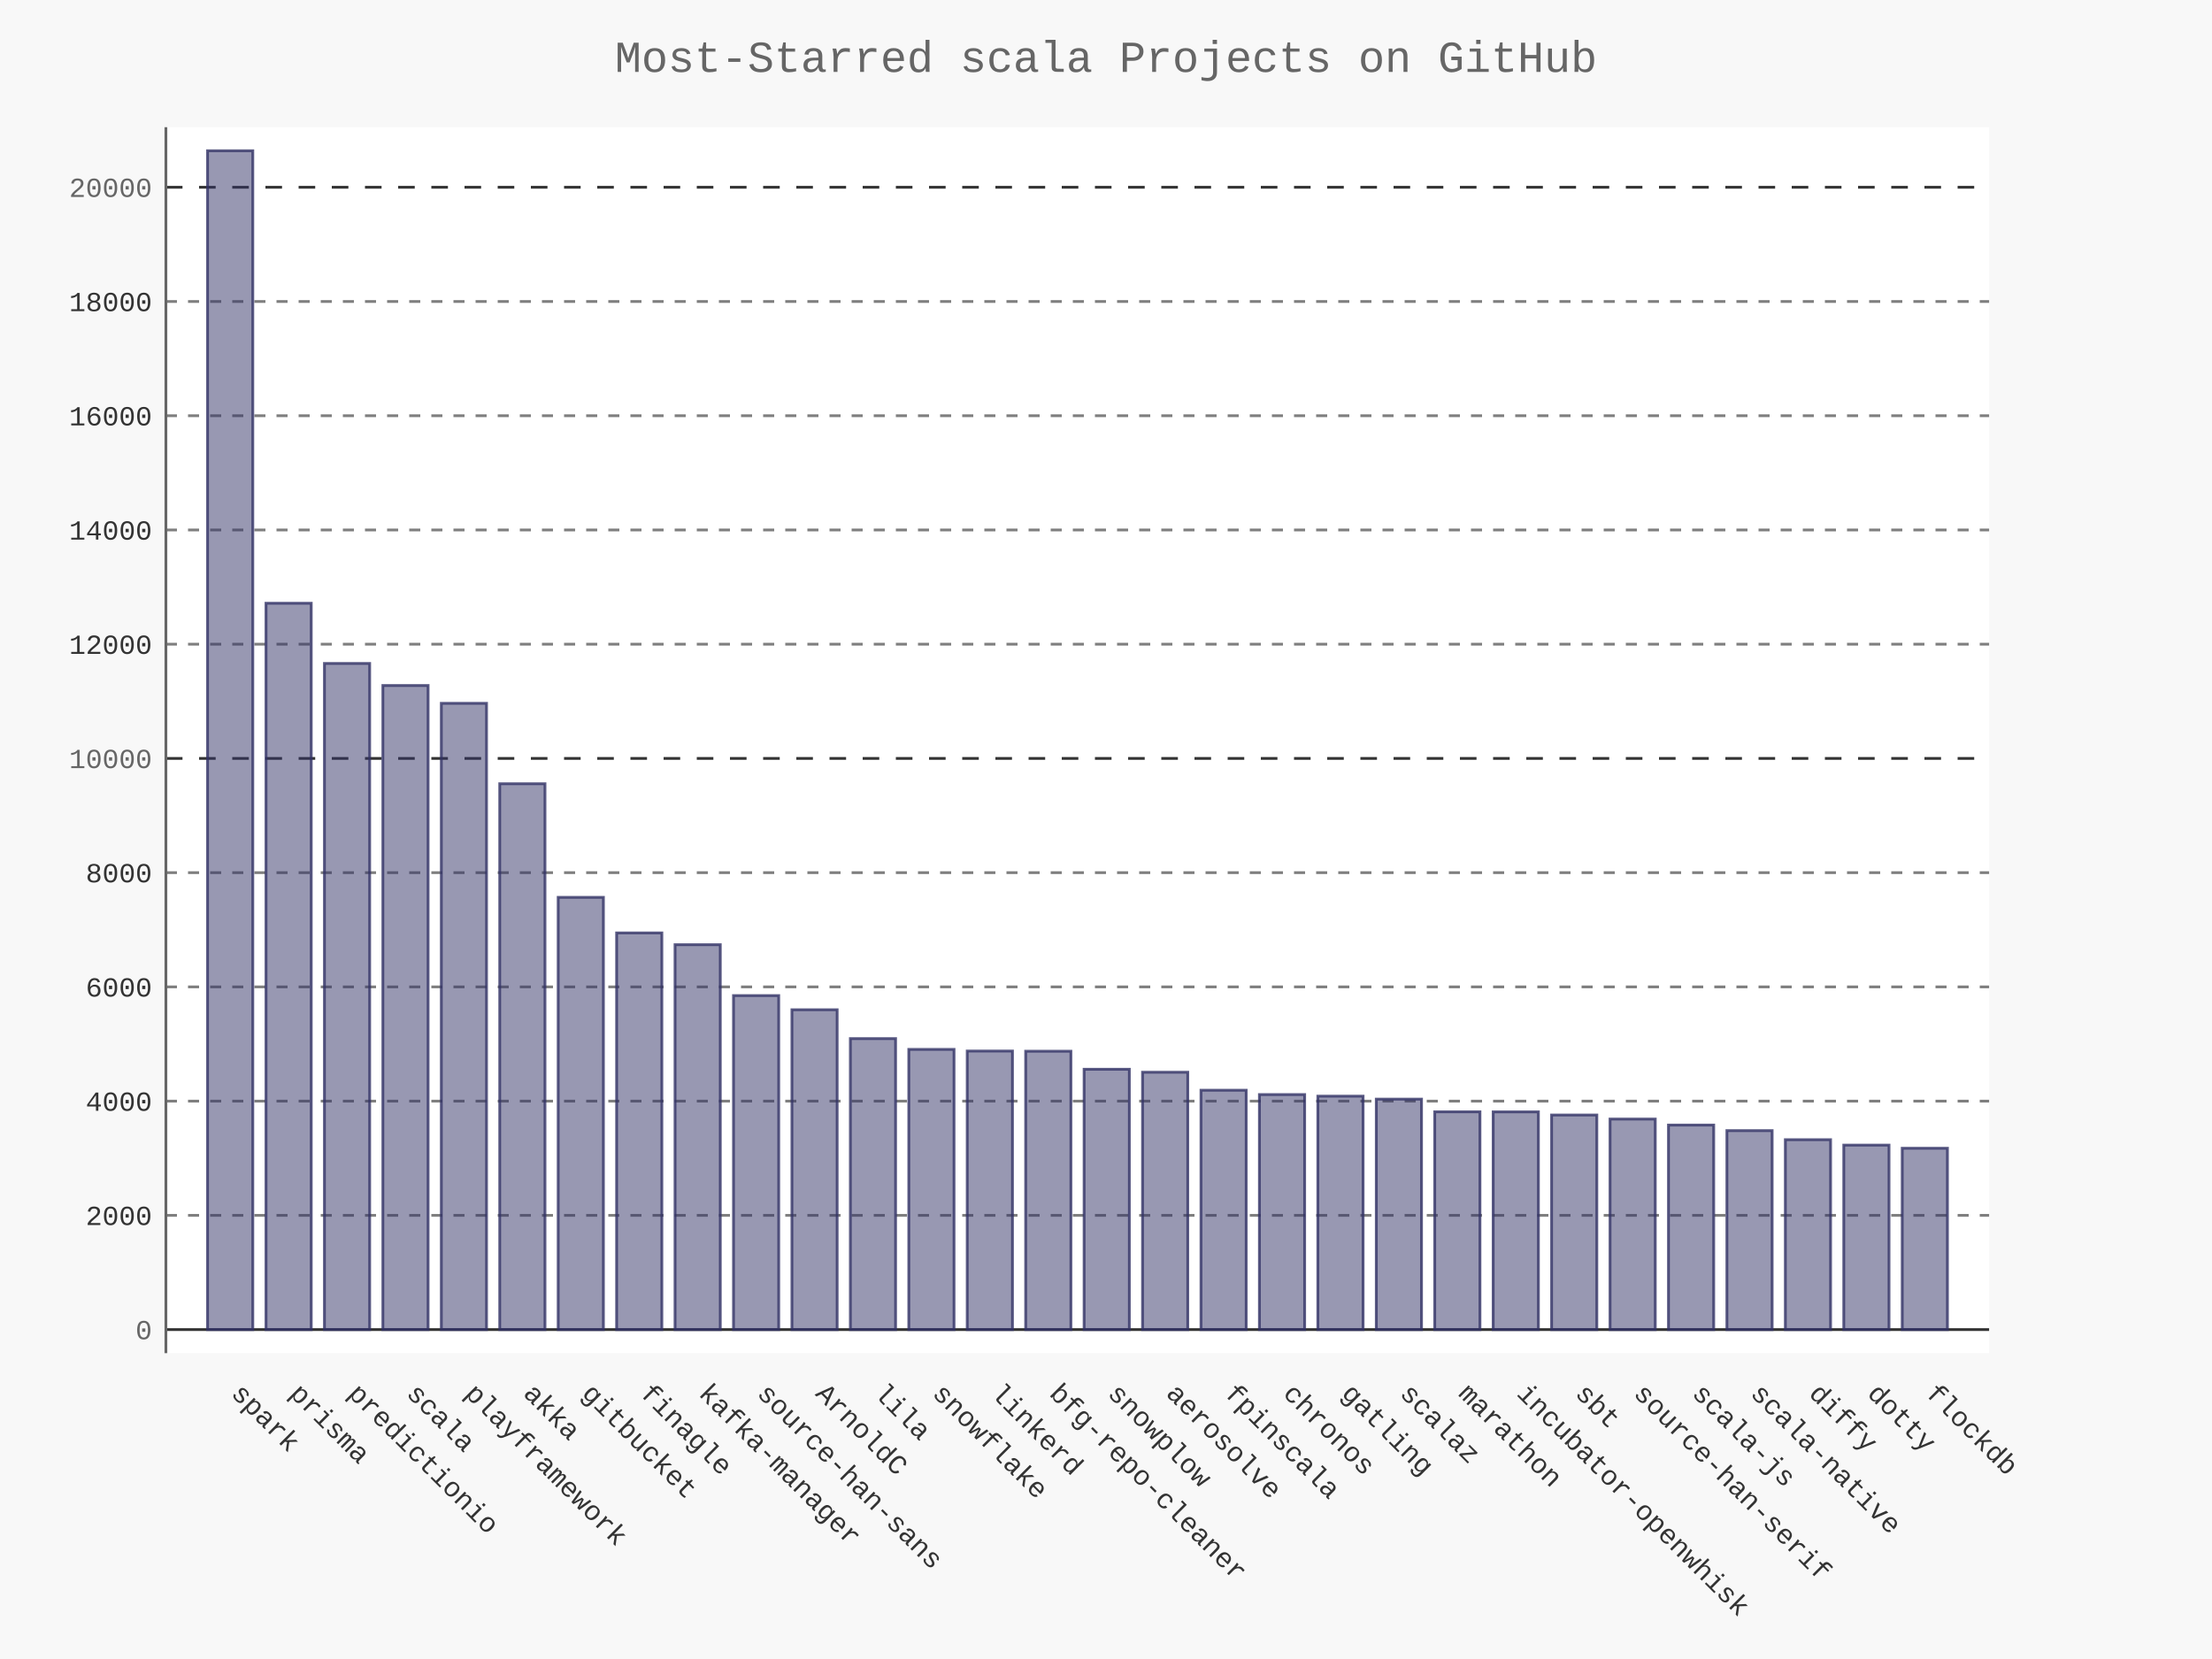
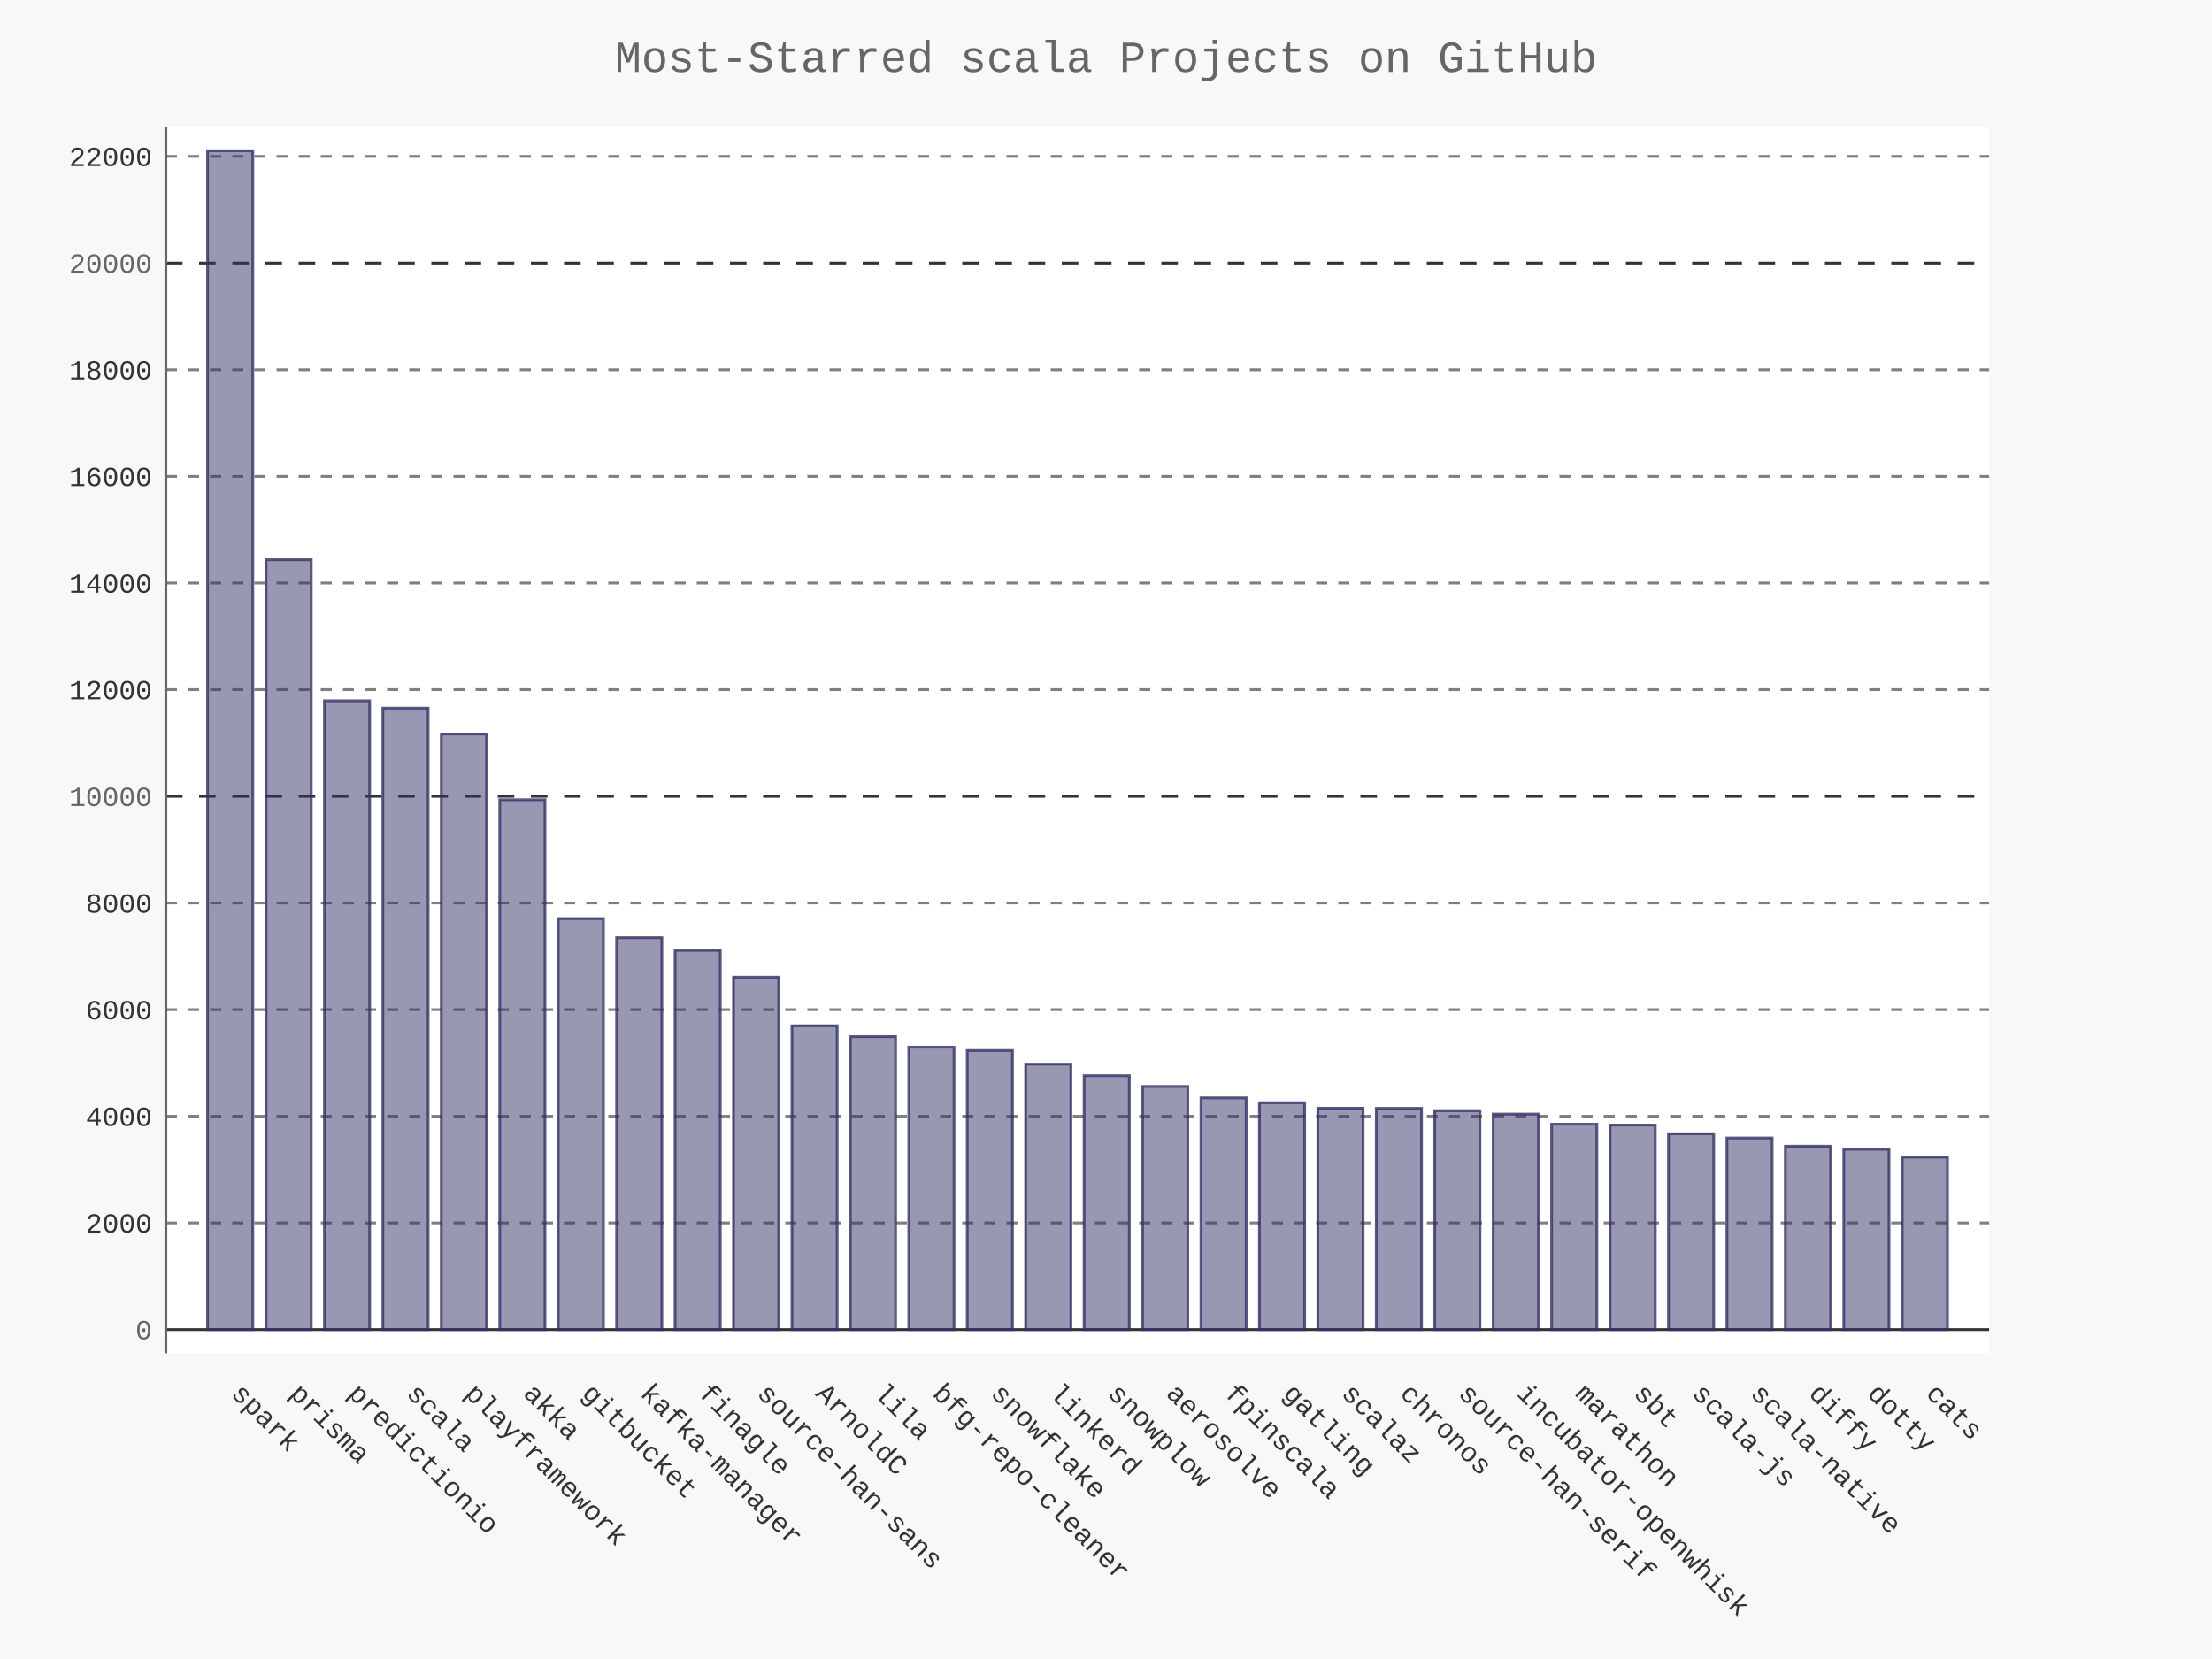
- <svg xmlns="http://www.w3.org/2000/svg" class="pygal-chart" id="chart-24783656-05a1-407a-98d2-ee0edc8a4615" viewBox="0 0 800 600">
+ <svg xmlns="http://www.w3.org/2000/svg" class="pygal-chart" id="chart-7006d0ca-9b9c-47de-adcd-f79106eb11d3" viewBox="0 0 800 600">
  <defs>
-     <style type="text/css">#chart-24783656-05a1-407a-98d2-ee0edc8a4615{-webkit-user-select:none;-webkit-font-smoothing:antialiased;font-family:Consolas,"Liberation Mono",Menlo,Courier,monospace}#chart-24783656-05a1-407a-98d2-ee0edc8a4615 .title{font-family:Consolas,"Liberation Mono",Menlo,Courier,monospace;font-size:16px}#chart-24783656-05a1-407a-98d2-ee0edc8a4615 .legends .legend text{font-family:Consolas,"Liberation Mono",Menlo,Courier,monospace;font-size:14px}#chart-24783656-05a1-407a-98d2-ee0edc8a4615 .axis text{font-family:Consolas,"Liberation Mono",Menlo,Courier,monospace;font-size:10px}#chart-24783656-05a1-407a-98d2-ee0edc8a4615 .axis text.major{font-family:Consolas,"Liberation Mono",Menlo,Courier,monospace;font-size:10px}#chart-24783656-05a1-407a-98d2-ee0edc8a4615 .text-overlay text.value{font-family:Consolas,"Liberation Mono",Menlo,Courier,monospace;font-size:16px}#chart-24783656-05a1-407a-98d2-ee0edc8a4615 .text-overlay text.label{font-family:Consolas,"Liberation Mono",Menlo,Courier,monospace;font-size:10px}#chart-24783656-05a1-407a-98d2-ee0edc8a4615 .tooltip{font-family:Consolas,"Liberation Mono",Menlo,Courier,monospace;font-size:14px}#chart-24783656-05a1-407a-98d2-ee0edc8a4615 text.no_data{font-family:Consolas,"Liberation Mono",Menlo,Courier,monospace;font-size:64px}
- #chart-24783656-05a1-407a-98d2-ee0edc8a4615{background-color:#f8f8f8}#chart-24783656-05a1-407a-98d2-ee0edc8a4615 path,#chart-24783656-05a1-407a-98d2-ee0edc8a4615 line,#chart-24783656-05a1-407a-98d2-ee0edc8a4615 rect,#chart-24783656-05a1-407a-98d2-ee0edc8a4615 circle{-webkit-transition:250ms ease-in;-moz-transition:250ms ease-in;transition:250ms ease-in}#chart-24783656-05a1-407a-98d2-ee0edc8a4615 .graph &gt; .background{fill:#f8f8f8}#chart-24783656-05a1-407a-98d2-ee0edc8a4615 .plot &gt; .background{fill:#ffffff}#chart-24783656-05a1-407a-98d2-ee0edc8a4615 .graph{fill:#333}#chart-24783656-05a1-407a-98d2-ee0edc8a4615 text.no_data{fill:#666}#chart-24783656-05a1-407a-98d2-ee0edc8a4615 .title{fill:#666}#chart-24783656-05a1-407a-98d2-ee0edc8a4615 .legends .legend text{fill:#333}#chart-24783656-05a1-407a-98d2-ee0edc8a4615 .legends .legend:hover text{fill:#666}#chart-24783656-05a1-407a-98d2-ee0edc8a4615 .axis .line{stroke:#666}#chart-24783656-05a1-407a-98d2-ee0edc8a4615 .axis .guide.line{stroke:rgba(0,0,0,0.5)}#chart-24783656-05a1-407a-98d2-ee0edc8a4615 .axis .major.line{stroke:#333}#chart-24783656-05a1-407a-98d2-ee0edc8a4615 .axis text.major{fill:#666}#chart-24783656-05a1-407a-98d2-ee0edc8a4615 .axis.y .guides:hover .guide.line,#chart-24783656-05a1-407a-98d2-ee0edc8a4615 .line-graph .axis.x .guides:hover .guide.line,#chart-24783656-05a1-407a-98d2-ee0edc8a4615 .stackedline-graph .axis.x .guides:hover .guide.line,#chart-24783656-05a1-407a-98d2-ee0edc8a4615 .xy-graph .axis.x .guides:hover .guide.line{stroke:#666}#chart-24783656-05a1-407a-98d2-ee0edc8a4615 .axis .guides:hover text{fill:#666}#chart-24783656-05a1-407a-98d2-ee0edc8a4615 .reactive{fill-opacity:.5;stroke-opacity:.8}#chart-24783656-05a1-407a-98d2-ee0edc8a4615 .ci{stroke:#333}#chart-24783656-05a1-407a-98d2-ee0edc8a4615 .reactive.active,#chart-24783656-05a1-407a-98d2-ee0edc8a4615 .active .reactive{fill-opacity:.9;stroke-opacity:.9;stroke-width:4}#chart-24783656-05a1-407a-98d2-ee0edc8a4615 .ci .reactive.active{stroke-width:1.5}#chart-24783656-05a1-407a-98d2-ee0edc8a4615 .series text{fill:#666}#chart-24783656-05a1-407a-98d2-ee0edc8a4615 .tooltip rect{fill:#ffffff;stroke:#666;-webkit-transition:opacity 250ms ease-in;-moz-transition:opacity 250ms ease-in;transition:opacity 250ms ease-in}#chart-24783656-05a1-407a-98d2-ee0edc8a4615 .tooltip .label{fill:#333}#chart-24783656-05a1-407a-98d2-ee0edc8a4615 .tooltip .label{fill:#333}#chart-24783656-05a1-407a-98d2-ee0edc8a4615 .tooltip .legend{font-size:.8em;fill:rgba(0,0,0,0.5)}#chart-24783656-05a1-407a-98d2-ee0edc8a4615 .tooltip .x_label{font-size:.6em;fill:#666}#chart-24783656-05a1-407a-98d2-ee0edc8a4615 .tooltip .xlink{font-size:.5em;text-decoration:underline}#chart-24783656-05a1-407a-98d2-ee0edc8a4615 .tooltip .value{font-size:1.5em}#chart-24783656-05a1-407a-98d2-ee0edc8a4615 .bound{font-size:.5em}#chart-24783656-05a1-407a-98d2-ee0edc8a4615 .max-value{font-size:.75em;fill:rgba(0,0,0,0.5)}#chart-24783656-05a1-407a-98d2-ee0edc8a4615 .map-element{fill:#ffffff;stroke:rgba(0,0,0,0.5) !important}#chart-24783656-05a1-407a-98d2-ee0edc8a4615 .map-element .reactive{fill-opacity:inherit;stroke-opacity:inherit}#chart-24783656-05a1-407a-98d2-ee0edc8a4615 .color-0,#chart-24783656-05a1-407a-98d2-ee0edc8a4615 .color-0 a:visited{stroke:#333366;fill:#333366}#chart-24783656-05a1-407a-98d2-ee0edc8a4615 .text-overlay .color-0 text{fill:black}
- #chart-24783656-05a1-407a-98d2-ee0edc8a4615 text.no_data{text-anchor:middle}#chart-24783656-05a1-407a-98d2-ee0edc8a4615 .guide.line{fill:none}#chart-24783656-05a1-407a-98d2-ee0edc8a4615 .centered{text-anchor:middle}#chart-24783656-05a1-407a-98d2-ee0edc8a4615 .title{text-anchor:middle}#chart-24783656-05a1-407a-98d2-ee0edc8a4615 .legends .legend text{fill-opacity:1}#chart-24783656-05a1-407a-98d2-ee0edc8a4615 .axis.x text{text-anchor:middle}#chart-24783656-05a1-407a-98d2-ee0edc8a4615 .axis.x:not(.web) text[transform]{text-anchor:start}#chart-24783656-05a1-407a-98d2-ee0edc8a4615 .axis.x:not(.web) text[transform].backwards{text-anchor:end}#chart-24783656-05a1-407a-98d2-ee0edc8a4615 .axis.y text{text-anchor:end}#chart-24783656-05a1-407a-98d2-ee0edc8a4615 .axis.y text[transform].backwards{text-anchor:start}#chart-24783656-05a1-407a-98d2-ee0edc8a4615 .axis.y2 text{text-anchor:start}#chart-24783656-05a1-407a-98d2-ee0edc8a4615 .axis.y2 text[transform].backwards{text-anchor:end}#chart-24783656-05a1-407a-98d2-ee0edc8a4615 .axis .guide.line{stroke-dasharray:4,4}#chart-24783656-05a1-407a-98d2-ee0edc8a4615 .axis .major.guide.line{stroke-dasharray:6,6}#chart-24783656-05a1-407a-98d2-ee0edc8a4615 .horizontal .axis.y .guide.line,#chart-24783656-05a1-407a-98d2-ee0edc8a4615 .horizontal .axis.y2 .guide.line,#chart-24783656-05a1-407a-98d2-ee0edc8a4615 .vertical .axis.x .guide.line{opacity:0}#chart-24783656-05a1-407a-98d2-ee0edc8a4615 .horizontal .axis.always_show .guide.line,#chart-24783656-05a1-407a-98d2-ee0edc8a4615 .vertical .axis.always_show .guide.line{opacity:1 !important}#chart-24783656-05a1-407a-98d2-ee0edc8a4615 .axis.y .guides:hover .guide.line,#chart-24783656-05a1-407a-98d2-ee0edc8a4615 .axis.y2 .guides:hover .guide.line,#chart-24783656-05a1-407a-98d2-ee0edc8a4615 .axis.x .guides:hover .guide.line{opacity:1}#chart-24783656-05a1-407a-98d2-ee0edc8a4615 .axis .guides:hover text{opacity:1}#chart-24783656-05a1-407a-98d2-ee0edc8a4615 .nofill{fill:none}#chart-24783656-05a1-407a-98d2-ee0edc8a4615 .subtle-fill{fill-opacity:.2}#chart-24783656-05a1-407a-98d2-ee0edc8a4615 .dot{stroke-width:1px;fill-opacity:1}#chart-24783656-05a1-407a-98d2-ee0edc8a4615 .dot.active{stroke-width:5px}#chart-24783656-05a1-407a-98d2-ee0edc8a4615 .dot.negative{fill:transparent}#chart-24783656-05a1-407a-98d2-ee0edc8a4615 text,#chart-24783656-05a1-407a-98d2-ee0edc8a4615 tspan{stroke:none !important}#chart-24783656-05a1-407a-98d2-ee0edc8a4615 .series text.active{opacity:1}#chart-24783656-05a1-407a-98d2-ee0edc8a4615 .tooltip rect{fill-opacity:.95;stroke-width:.5}#chart-24783656-05a1-407a-98d2-ee0edc8a4615 .tooltip text{fill-opacity:1}#chart-24783656-05a1-407a-98d2-ee0edc8a4615 .showable{visibility:hidden}#chart-24783656-05a1-407a-98d2-ee0edc8a4615 .showable.shown{visibility:visible}#chart-24783656-05a1-407a-98d2-ee0edc8a4615 .gauge-background{fill:rgba(229,229,229,1);stroke:none}#chart-24783656-05a1-407a-98d2-ee0edc8a4615 .bg-lines{stroke:#f8f8f8;stroke-width:2px}</style>
+     <style type="text/css">#chart-7006d0ca-9b9c-47de-adcd-f79106eb11d3{-webkit-user-select:none;-webkit-font-smoothing:antialiased;font-family:Consolas,"Liberation Mono",Menlo,Courier,monospace}#chart-7006d0ca-9b9c-47de-adcd-f79106eb11d3 .title{font-family:Consolas,"Liberation Mono",Menlo,Courier,monospace;font-size:16px}#chart-7006d0ca-9b9c-47de-adcd-f79106eb11d3 .legends .legend text{font-family:Consolas,"Liberation Mono",Menlo,Courier,monospace;font-size:14px}#chart-7006d0ca-9b9c-47de-adcd-f79106eb11d3 .axis text{font-family:Consolas,"Liberation Mono",Menlo,Courier,monospace;font-size:10px}#chart-7006d0ca-9b9c-47de-adcd-f79106eb11d3 .axis text.major{font-family:Consolas,"Liberation Mono",Menlo,Courier,monospace;font-size:10px}#chart-7006d0ca-9b9c-47de-adcd-f79106eb11d3 .text-overlay text.value{font-family:Consolas,"Liberation Mono",Menlo,Courier,monospace;font-size:16px}#chart-7006d0ca-9b9c-47de-adcd-f79106eb11d3 .text-overlay text.label{font-family:Consolas,"Liberation Mono",Menlo,Courier,monospace;font-size:10px}#chart-7006d0ca-9b9c-47de-adcd-f79106eb11d3 .tooltip{font-family:Consolas,"Liberation Mono",Menlo,Courier,monospace;font-size:14px}#chart-7006d0ca-9b9c-47de-adcd-f79106eb11d3 text.no_data{font-family:Consolas,"Liberation Mono",Menlo,Courier,monospace;font-size:64px}
+ #chart-7006d0ca-9b9c-47de-adcd-f79106eb11d3{background-color:#f8f8f8}#chart-7006d0ca-9b9c-47de-adcd-f79106eb11d3 path,#chart-7006d0ca-9b9c-47de-adcd-f79106eb11d3 line,#chart-7006d0ca-9b9c-47de-adcd-f79106eb11d3 rect,#chart-7006d0ca-9b9c-47de-adcd-f79106eb11d3 circle{-webkit-transition:250ms ease-in;-moz-transition:250ms ease-in;transition:250ms ease-in}#chart-7006d0ca-9b9c-47de-adcd-f79106eb11d3 .graph &gt; .background{fill:#f8f8f8}#chart-7006d0ca-9b9c-47de-adcd-f79106eb11d3 .plot &gt; .background{fill:#ffffff}#chart-7006d0ca-9b9c-47de-adcd-f79106eb11d3 .graph{fill:#333}#chart-7006d0ca-9b9c-47de-adcd-f79106eb11d3 text.no_data{fill:#666}#chart-7006d0ca-9b9c-47de-adcd-f79106eb11d3 .title{fill:#666}#chart-7006d0ca-9b9c-47de-adcd-f79106eb11d3 .legends .legend text{fill:#333}#chart-7006d0ca-9b9c-47de-adcd-f79106eb11d3 .legends .legend:hover text{fill:#666}#chart-7006d0ca-9b9c-47de-adcd-f79106eb11d3 .axis .line{stroke:#666}#chart-7006d0ca-9b9c-47de-adcd-f79106eb11d3 .axis .guide.line{stroke:rgba(0,0,0,0.5)}#chart-7006d0ca-9b9c-47de-adcd-f79106eb11d3 .axis .major.line{stroke:#333}#chart-7006d0ca-9b9c-47de-adcd-f79106eb11d3 .axis text.major{fill:#666}#chart-7006d0ca-9b9c-47de-adcd-f79106eb11d3 .axis.y .guides:hover .guide.line,#chart-7006d0ca-9b9c-47de-adcd-f79106eb11d3 .line-graph .axis.x .guides:hover .guide.line,#chart-7006d0ca-9b9c-47de-adcd-f79106eb11d3 .stackedline-graph .axis.x .guides:hover .guide.line,#chart-7006d0ca-9b9c-47de-adcd-f79106eb11d3 .xy-graph .axis.x .guides:hover .guide.line{stroke:#666}#chart-7006d0ca-9b9c-47de-adcd-f79106eb11d3 .axis .guides:hover text{fill:#666}#chart-7006d0ca-9b9c-47de-adcd-f79106eb11d3 .reactive{fill-opacity:.5;stroke-opacity:.8}#chart-7006d0ca-9b9c-47de-adcd-f79106eb11d3 .ci{stroke:#333}#chart-7006d0ca-9b9c-47de-adcd-f79106eb11d3 .reactive.active,#chart-7006d0ca-9b9c-47de-adcd-f79106eb11d3 .active .reactive{fill-opacity:.9;stroke-opacity:.9;stroke-width:4}#chart-7006d0ca-9b9c-47de-adcd-f79106eb11d3 .ci .reactive.active{stroke-width:1.5}#chart-7006d0ca-9b9c-47de-adcd-f79106eb11d3 .series text{fill:#666}#chart-7006d0ca-9b9c-47de-adcd-f79106eb11d3 .tooltip rect{fill:#ffffff;stroke:#666;-webkit-transition:opacity 250ms ease-in;-moz-transition:opacity 250ms ease-in;transition:opacity 250ms ease-in}#chart-7006d0ca-9b9c-47de-adcd-f79106eb11d3 .tooltip .label{fill:#333}#chart-7006d0ca-9b9c-47de-adcd-f79106eb11d3 .tooltip .label{fill:#333}#chart-7006d0ca-9b9c-47de-adcd-f79106eb11d3 .tooltip .legend{font-size:.8em;fill:rgba(0,0,0,0.5)}#chart-7006d0ca-9b9c-47de-adcd-f79106eb11d3 .tooltip .x_label{font-size:.6em;fill:#666}#chart-7006d0ca-9b9c-47de-adcd-f79106eb11d3 .tooltip .xlink{font-size:.5em;text-decoration:underline}#chart-7006d0ca-9b9c-47de-adcd-f79106eb11d3 .tooltip .value{font-size:1.5em}#chart-7006d0ca-9b9c-47de-adcd-f79106eb11d3 .bound{font-size:.5em}#chart-7006d0ca-9b9c-47de-adcd-f79106eb11d3 .max-value{font-size:.75em;fill:rgba(0,0,0,0.5)}#chart-7006d0ca-9b9c-47de-adcd-f79106eb11d3 .map-element{fill:#ffffff;stroke:rgba(0,0,0,0.5) !important}#chart-7006d0ca-9b9c-47de-adcd-f79106eb11d3 .map-element .reactive{fill-opacity:inherit;stroke-opacity:inherit}#chart-7006d0ca-9b9c-47de-adcd-f79106eb11d3 .color-0,#chart-7006d0ca-9b9c-47de-adcd-f79106eb11d3 .color-0 a:visited{stroke:#333366;fill:#333366}#chart-7006d0ca-9b9c-47de-adcd-f79106eb11d3 .text-overlay .color-0 text{fill:black}
+ #chart-7006d0ca-9b9c-47de-adcd-f79106eb11d3 text.no_data{text-anchor:middle}#chart-7006d0ca-9b9c-47de-adcd-f79106eb11d3 .guide.line{fill:none}#chart-7006d0ca-9b9c-47de-adcd-f79106eb11d3 .centered{text-anchor:middle}#chart-7006d0ca-9b9c-47de-adcd-f79106eb11d3 .title{text-anchor:middle}#chart-7006d0ca-9b9c-47de-adcd-f79106eb11d3 .legends .legend text{fill-opacity:1}#chart-7006d0ca-9b9c-47de-adcd-f79106eb11d3 .axis.x text{text-anchor:middle}#chart-7006d0ca-9b9c-47de-adcd-f79106eb11d3 .axis.x:not(.web) text[transform]{text-anchor:start}#chart-7006d0ca-9b9c-47de-adcd-f79106eb11d3 .axis.x:not(.web) text[transform].backwards{text-anchor:end}#chart-7006d0ca-9b9c-47de-adcd-f79106eb11d3 .axis.y text{text-anchor:end}#chart-7006d0ca-9b9c-47de-adcd-f79106eb11d3 .axis.y text[transform].backwards{text-anchor:start}#chart-7006d0ca-9b9c-47de-adcd-f79106eb11d3 .axis.y2 text{text-anchor:start}#chart-7006d0ca-9b9c-47de-adcd-f79106eb11d3 .axis.y2 text[transform].backwards{text-anchor:end}#chart-7006d0ca-9b9c-47de-adcd-f79106eb11d3 .axis .guide.line{stroke-dasharray:4,4}#chart-7006d0ca-9b9c-47de-adcd-f79106eb11d3 .axis .major.guide.line{stroke-dasharray:6,6}#chart-7006d0ca-9b9c-47de-adcd-f79106eb11d3 .horizontal .axis.y .guide.line,#chart-7006d0ca-9b9c-47de-adcd-f79106eb11d3 .horizontal .axis.y2 .guide.line,#chart-7006d0ca-9b9c-47de-adcd-f79106eb11d3 .vertical .axis.x .guide.line{opacity:0}#chart-7006d0ca-9b9c-47de-adcd-f79106eb11d3 .horizontal .axis.always_show .guide.line,#chart-7006d0ca-9b9c-47de-adcd-f79106eb11d3 .vertical .axis.always_show .guide.line{opacity:1 !important}#chart-7006d0ca-9b9c-47de-adcd-f79106eb11d3 .axis.y .guides:hover .guide.line,#chart-7006d0ca-9b9c-47de-adcd-f79106eb11d3 .axis.y2 .guides:hover .guide.line,#chart-7006d0ca-9b9c-47de-adcd-f79106eb11d3 .axis.x .guides:hover .guide.line{opacity:1}#chart-7006d0ca-9b9c-47de-adcd-f79106eb11d3 .axis .guides:hover text{opacity:1}#chart-7006d0ca-9b9c-47de-adcd-f79106eb11d3 .nofill{fill:none}#chart-7006d0ca-9b9c-47de-adcd-f79106eb11d3 .subtle-fill{fill-opacity:.2}#chart-7006d0ca-9b9c-47de-adcd-f79106eb11d3 .dot{stroke-width:1px;fill-opacity:1}#chart-7006d0ca-9b9c-47de-adcd-f79106eb11d3 .dot.active{stroke-width:5px}#chart-7006d0ca-9b9c-47de-adcd-f79106eb11d3 .dot.negative{fill:transparent}#chart-7006d0ca-9b9c-47de-adcd-f79106eb11d3 text,#chart-7006d0ca-9b9c-47de-adcd-f79106eb11d3 tspan{stroke:none !important}#chart-7006d0ca-9b9c-47de-adcd-f79106eb11d3 .series text.active{opacity:1}#chart-7006d0ca-9b9c-47de-adcd-f79106eb11d3 .tooltip rect{fill-opacity:.95;stroke-width:.5}#chart-7006d0ca-9b9c-47de-adcd-f79106eb11d3 .tooltip text{fill-opacity:1}#chart-7006d0ca-9b9c-47de-adcd-f79106eb11d3 .showable{visibility:hidden}#chart-7006d0ca-9b9c-47de-adcd-f79106eb11d3 .showable.shown{visibility:visible}#chart-7006d0ca-9b9c-47de-adcd-f79106eb11d3 .gauge-background{fill:rgba(229,229,229,1);stroke:none}#chart-7006d0ca-9b9c-47de-adcd-f79106eb11d3 .bg-lines{stroke:#f8f8f8;stroke-width:2px}</style>
  </defs>
  <g class="graph bar-graph vertical">
    <rect class="background" height="600" width="800" x="0" y="0" />
    <g class="plot" transform="translate(60, 46)">
      <rect class="background" height="443.39" width="659.39" x="0" y="0" />
      <g class="axis y always_show">
        <g class="guides">
          <path class="axis major line" d="M0 434.863 h659.39" />
          <text class="major" x="-5" y="438.363">0</text>
        </g>
        <g class="guides">
-           <path class="guide line" d="M0 393.549 h659.39" />
-           <text class="" x="-5" y="397.049">2000</text>
-         </g>
-         <g class="guides">
-           <path class="guide line" d="M0 352.236 h659.39" />
-           <text class="" x="-5" y="355.736">4000</text>
-         </g>
-         <g class="guides">
-           <path class="guide line" d="M0 310.922 h659.39" />
-           <text class="" x="-5" y="314.422">6000</text>
-         </g>
-         <g class="guides">
-           <path class="guide line" d="M0 269.608 h659.39" />
-           <text class="" x="-5" y="273.108">8000</text>
-         </g>
-         <g class="guides">
-           <path class="major guide line" d="M0 228.295 h659.39" />
-           <text class="major" x="-5" y="231.795">10000</text>
-         </g>
-         <g class="guides">
-           <path class="guide line" d="M0 186.981 h659.39" />
-           <text class="" x="-5" y="190.481">12000</text>
-         </g>
-         <g class="guides">
-           <path class="guide line" d="M0 145.667 h659.39" />
-           <text class="" x="-5" y="149.167">14000</text>
-         </g>
-         <g class="guides">
-           <path class="guide line" d="M0 104.354 h659.39" />
-           <text class="" x="-5" y="107.854">16000</text>
-         </g>
-         <g class="guides">
-           <path class="guide line" d="M0 63.04 h659.39" />
-           <text class="" x="-5" y="66.54">18000</text>
-         </g>
-         <g class="guides">
-           <path class="major guide line" d="M0 21.726 h659.39" />
-           <text class="major" x="-5" y="25.226">20000</text>
+           <path class="guide line" d="M0 396.291 h659.39" />
+           <text class="" x="-5" y="399.791">2000</text>
+         </g>
+         <g class="guides">
+           <path class="guide line" d="M0 357.719 h659.39" />
+           <text class="" x="-5" y="361.219">4000</text>
+         </g>
+         <g class="guides">
+           <path class="guide line" d="M0 319.147 h659.39" />
+           <text class="" x="-5" y="322.647">6000</text>
+         </g>
+         <g class="guides">
+           <path class="guide line" d="M0 280.575 h659.39" />
+           <text class="" x="-5" y="284.075">8000</text>
+         </g>
+         <g class="guides">
+           <path class="major guide line" d="M0 242.003 h659.39" />
+           <text class="major" x="-5" y="245.503">10000</text>
+         </g>
+         <g class="guides">
+           <path class="guide line" d="M0 203.431 h659.39" />
+           <text class="" x="-5" y="206.931">12000</text>
+         </g>
+         <g class="guides">
+           <path class="guide line" d="M0 164.859 h659.39" />
+           <text class="" x="-5" y="168.359">14000</text>
+         </g>
+         <g class="guides">
+           <path class="guide line" d="M0 126.287 h659.39" />
+           <text class="" x="-5" y="129.787">16000</text>
+         </g>
+         <g class="guides">
+           <path class="guide line" d="M0 87.715 h659.39" />
+           <text class="" x="-5" y="91.215">18000</text>
+         </g>
+         <g class="guides">
+           <path class="major guide line" d="M0 49.143 h659.39" />
+           <text class="major" x="-5" y="52.643">20000</text>
+         </g>
+         <g class="guides">
+           <path class="guide line" d="M0 10.571 h659.39" />
+           <text class="" x="-5" y="14.071">22000</text>
        </g>
      </g>
      <g class="axis x">
        <path class="line" d="M0 0 v443.39" />
        <g class="guides">
          <path class="guide line" d="M23.248 0 v443.39" />
          <text class="" transform="rotate(45 23.24772 458.3898)" x="23.248" y="458.39">spark</text>
        </g>
        <g class="guides">
          <path class="guide line" d="M44.382 0 v443.39" />
          <text class="" transform="rotate(45 44.38201 458.3898)" x="44.382" y="458.39">prisma</text>
        </g>
        <g class="guides">
          <path class="guide line" d="M65.516 0 v443.39" />
          <text class="" transform="rotate(45 65.5163 458.3898)" x="65.516" y="458.39">predictionio</text>
        </g>
        <g class="guides">
          <path class="guide line" d="M86.651 0 v443.39" />
          <text class="" transform="rotate(45 86.65059 458.3898)" x="86.651" y="458.39">scala</text>
        </g>
        <g class="guides">
          <path class="guide line" d="M107.785 0 v443.39" />
          <text class="" transform="rotate(45 107.7849 458.3898)" x="107.785" y="458.39">playframework</text>
        </g>
        <g class="guides">
          <path class="guide line" d="M128.919 0 v443.39" />
          <text class="" transform="rotate(45 128.9192 458.3898)" x="128.919" y="458.39">akka</text>
        </g>
        <g class="guides">
          <path class="guide line" d="M150.053 0 v443.39" />
          <text class="" transform="rotate(45 150.0535 458.3898)" x="150.053" y="458.39">gitbucket</text>
        </g>
        <g class="guides">
          <path class="guide line" d="M171.188 0 v443.39" />
-           <text class="" transform="rotate(45 171.1877 458.3898)" x="171.188" y="458.39">finagle</text>
+           <text class="" transform="rotate(45 171.1877 458.3898)" x="171.188" y="458.39">kafka-manager</text>
        </g>
        <g class="guides">
          <path class="guide line" d="M192.322 0 v443.39" />
-           <text class="" transform="rotate(45 192.322 458.3898)" x="192.322" y="458.39">kafka-manager</text>
+           <text class="" transform="rotate(45 192.322 458.3898)" x="192.322" y="458.39">finagle</text>
        </g>
        <g class="guides">
          <path class="guide line" d="M213.456 0 v443.39" />
          <text class="" transform="rotate(45 213.4563 458.3898)" x="213.456" y="458.39">source-han-sans</text>
        </g>
        <g class="guides">
          <path class="guide line" d="M234.591 0 v443.39" />
          <text class="" transform="rotate(45 234.5906 458.3898)" x="234.591" y="458.39">ArnoldC</text>
        </g>
        <g class="guides">
          <path class="guide line" d="M255.725 0 v443.39" />
          <text class="" transform="rotate(45 255.7249 458.3898)" x="255.725" y="458.39">lila</text>
        </g>
        <g class="guides">
          <path class="guide line" d="M276.859 0 v443.39" />
-           <text class="" transform="rotate(45 276.8592 458.3898)" x="276.859" y="458.39">snowflake</text>
+           <text class="" transform="rotate(45 276.8592 458.3898)" x="276.859" y="458.39">bfg-repo-cleaner</text>
        </g>
        <g class="guides">
          <path class="guide line" d="M297.993 0 v443.39" />
-           <text class="" transform="rotate(45 297.9935 458.3898)" x="297.993" y="458.39">linkerd</text>
+           <text class="" transform="rotate(45 297.9935 458.3898)" x="297.993" y="458.39">snowflake</text>
        </g>
        <g class="guides">
          <path class="guide line" d="M319.128 0 v443.39" />
-           <text class="" transform="rotate(45 319.1278 458.3898)" x="319.128" y="458.39">bfg-repo-cleaner</text>
+           <text class="" transform="rotate(45 319.1278 458.3898)" x="319.128" y="458.39">linkerd</text>
        </g>
        <g class="guides">
          <path class="guide line" d="M340.262 0 v443.39" />
          <text class="" transform="rotate(45 340.2621 458.3898)" x="340.262" y="458.39">snowplow</text>
        </g>
        <g class="guides">
          <path class="guide line" d="M361.396 0 v443.39" />
          <text class="" transform="rotate(45 361.3963 458.3898)" x="361.396" y="458.39">aerosolve</text>
        </g>
        <g class="guides">
          <path class="guide line" d="M382.531 0 v443.39" />
          <text class="" transform="rotate(45 382.5306 458.3898)" x="382.531" y="458.39">fpinscala</text>
        </g>
        <g class="guides">
          <path class="guide line" d="M403.665 0 v443.39" />
-           <text class="" transform="rotate(45 403.6649 458.3898)" x="403.665" y="458.39">chronos</text>
+           <text class="" transform="rotate(45 403.6649 458.3898)" x="403.665" y="458.39">gatling</text>
        </g>
        <g class="guides">
          <path class="guide line" d="M424.799 0 v443.39" />
-           <text class="" transform="rotate(45 424.7992 458.3898)" x="424.799" y="458.39">gatling</text>
+           <text class="" transform="rotate(45 424.7992 458.3898)" x="424.799" y="458.39">scalaz</text>
        </g>
        <g class="guides">
          <path class="guide line" d="M445.934 0 v443.39" />
-           <text class="" transform="rotate(45 445.9335 458.3898)" x="445.934" y="458.39">scalaz</text>
+           <text class="" transform="rotate(45 445.9335 458.3898)" x="445.934" y="458.39">chronos</text>
        </g>
        <g class="guides">
          <path class="guide line" d="M467.068 0 v443.39" />
-           <text class="" transform="rotate(45 467.0678 458.3898)" x="467.068" y="458.39">marathon</text>
+           <text class="" transform="rotate(45 467.0678 458.3898)" x="467.068" y="458.39">source-han-serif</text>
        </g>
        <g class="guides">
          <path class="guide line" d="M488.202 0 v443.39" />
          <text class="" transform="rotate(45 488.2021 458.3898)" x="488.202" y="458.39">incubator-openwhisk</text>
        </g>
        <g class="guides">
          <path class="guide line" d="M509.336 0 v443.39" />
-           <text class="" transform="rotate(45 509.3364 458.3898)" x="509.336" y="458.39">sbt</text>
+           <text class="" transform="rotate(45 509.3364 458.3898)" x="509.336" y="458.39">marathon</text>
        </g>
        <g class="guides">
          <path class="guide line" d="M530.471 0 v443.39" />
-           <text class="" transform="rotate(45 530.4707 458.3898)" x="530.471" y="458.39">source-han-serif</text>
+           <text class="" transform="rotate(45 530.4707 458.3898)" x="530.471" y="458.39">sbt</text>
        </g>
        <g class="guides">
          <path class="guide line" d="M551.605 0 v443.39" />
          <text class="" transform="rotate(45 551.605 458.3898)" x="551.605" y="458.39">scala-js</text>
        </g>
        <g class="guides">
          <path class="guide line" d="M572.739 0 v443.39" />
          <text class="" transform="rotate(45 572.7392 458.3898)" x="572.739" y="458.39">scala-native</text>
        </g>
        <g class="guides">
          <path class="guide line" d="M593.874 0 v443.39" />
          <text class="" transform="rotate(45 593.8735 458.3898)" x="593.874" y="458.39">diffy</text>
        </g>
        <g class="guides">
          <path class="guide line" d="M615.008 0 v443.39" />
          <text class="" transform="rotate(45 615.0078 458.3898)" x="615.008" y="458.39">dotty</text>
        </g>
        <g class="guides">
          <path class="guide line" d="M636.142 0 v443.39" />
-           <text class="" transform="rotate(45 636.1421 458.3898)" x="636.142" y="458.39">flockdb</text>
+           <text class="" transform="rotate(45 636.1421 458.3898)" x="636.142" y="458.39">cats</text>
        </g>
      </g>
      <g class="series serie-0 color-0">
        <g class="bars">
          <g class="bar">
            <rect class="rect reactive tooltip-trigger" height="426.336" rx="0" ry="0" width="16.366" x="15.065" y="8.527" />
          </g>
          <g class="bar">
-             <rect class="rect reactive tooltip-trigger" height="262.693" rx="0" ry="0" width="16.366" x="36.199" y="172.17" />
-           </g>
-           <g class="bar">
-             <rect class="rect reactive tooltip-trigger" height="240.921" rx="0" ry="0" width="16.366" x="57.333" y="193.942" />
-           </g>
-           <g class="bar">
-             <rect class="rect reactive tooltip-trigger" height="232.947" rx="0" ry="0" width="16.366" x="78.467" y="201.916" />
-           </g>
-           <g class="bar">
-             <rect class="rect reactive tooltip-trigger" height="226.502" rx="0" ry="0" width="16.366" x="99.602" y="208.361" />
-           </g>
-           <g class="bar">
-             <rect class="rect reactive tooltip-trigger" height="197.417" rx="0" ry="0" width="16.366" x="120.736" y="237.446" />
-           </g>
-           <g class="bar">
-             <rect class="rect reactive tooltip-trigger" height="156.331" rx="0" ry="0" width="16.366" x="141.87" y="278.532" />
-           </g>
-           <g class="bar">
-             <rect class="rect reactive tooltip-trigger" height="143.462" rx="0" ry="0" width="16.366" x="163.005" y="291.401" />
-           </g>
-           <g class="bar">
-             <rect class="rect reactive tooltip-trigger" height="139.206" rx="0" ry="0" width="16.366" x="184.139" y="295.657" />
-           </g>
-           <g class="bar">
-             <rect class="rect reactive tooltip-trigger" height="120.801" rx="0" ry="0" width="16.366" x="205.273" y="314.062" />
-           </g>
-           <g class="bar">
-             <rect class="rect reactive tooltip-trigger" height="115.678" rx="0" ry="0" width="16.366" x="226.407" y="319.185" />
-           </g>
-           <g class="bar">
-             <rect class="rect reactive tooltip-trigger" height="105.247" rx="0" ry="0" width="16.366" x="247.542" y="329.617" />
-           </g>
-           <g class="bar">
-             <rect class="rect reactive tooltip-trigger" height="101.342" rx="0" ry="0" width="16.366" x="268.676" y="333.521" />
-           </g>
-           <g class="bar">
-             <rect class="rect reactive tooltip-trigger" height="100.743" rx="0" ry="0" width="16.366" x="289.81" y="334.12" />
-           </g>
-           <g class="bar">
-             <rect class="rect reactive tooltip-trigger" height="100.681" rx="0" ry="0" width="16.366" x="310.945" y="334.182" />
-           </g>
-           <g class="bar">
-             <rect class="rect reactive tooltip-trigger" height="94.154" rx="0" ry="0" width="16.366" x="332.079" y="340.709" />
-           </g>
-           <g class="bar">
-             <rect class="rect reactive tooltip-trigger" height="93.08" rx="0" ry="0" width="16.366" x="353.213" y="341.783" />
-           </g>
-           <g class="bar">
-             <rect class="rect reactive tooltip-trigger" height="86.573" rx="0" ry="0" width="16.366" x="374.347" y="348.29" />
-           </g>
-           <g class="bar">
-             <rect class="rect reactive tooltip-trigger" height="85.003" rx="0" ry="0" width="16.366" x="395.482" y="349.86" />
-           </g>
-           <g class="bar">
-             <rect class="rect reactive tooltip-trigger" height="84.424" rx="0" ry="0" width="16.366" x="416.616" y="350.439" />
-           </g>
-           <g class="bar">
-             <rect class="rect reactive tooltip-trigger" height="83.35" rx="0" ry="0" width="16.366" x="437.75" y="351.513" />
-           </g>
-           <g class="bar">
-             <rect class="rect reactive tooltip-trigger" height="78.765" rx="0" ry="0" width="16.366" x="458.885" y="356.099" />
-           </g>
-           <g class="bar">
-             <rect class="rect reactive tooltip-trigger" height="78.744" rx="0" ry="0" width="16.366" x="480.019" y="356.119" />
-           </g>
-           <g class="bar">
-             <rect class="rect reactive tooltip-trigger" height="77.608" rx="0" ry="0" width="16.366" x="501.153" y="357.255" />
-           </g>
-           <g class="bar">
-             <rect class="rect reactive tooltip-trigger" height="76.141" rx="0" ry="0" width="16.366" x="522.287" y="358.722" />
-           </g>
-           <g class="bar">
-             <rect class="rect reactive tooltip-trigger" height="73.972" rx="0" ry="0" width="16.366" x="543.422" y="360.891" />
-           </g>
-           <g class="bar">
-             <rect class="rect reactive tooltip-trigger" height="71.968" rx="0" ry="0" width="16.366" x="564.556" y="362.895" />
-           </g>
-           <g class="bar">
-             <rect class="rect reactive tooltip-trigger" height="68.684" rx="0" ry="0" width="16.366" x="585.69" y="366.179" />
-           </g>
-           <g class="bar">
-             <rect class="rect reactive tooltip-trigger" height="66.722" rx="0" ry="0" width="16.366" x="606.825" y="368.142" />
-           </g>
-           <g class="bar">
-             <rect class="rect reactive tooltip-trigger" height="65.585" rx="0" ry="0" width="16.366" x="627.959" y="369.278" />
+             <rect class="rect reactive tooltip-trigger" height="278.432" rx="0" ry="0" width="16.366" x="36.199" y="156.431" />
+           </g>
+           <g class="bar">
+             <rect class="rect reactive tooltip-trigger" height="227.421" rx="0" ry="0" width="16.366" x="57.333" y="207.443" />
+           </g>
+           <g class="bar">
+             <rect class="rect reactive tooltip-trigger" height="224.759" rx="0" ry="0" width="16.366" x="78.467" y="210.104" />
+           </g>
+           <g class="bar">
+             <rect class="rect reactive tooltip-trigger" height="215.405" rx="0" ry="0" width="16.366" x="99.602" y="219.458" />
+           </g>
+           <g class="bar">
+             <rect class="rect reactive tooltip-trigger" height="191.626" rx="0" ry="0" width="16.366" x="120.736" y="243.237" />
+           </g>
+           <g class="bar">
+             <rect class="rect reactive tooltip-trigger" height="148.657" rx="0" ry="0" width="16.366" x="141.87" y="286.207" />
+           </g>
+           <g class="bar">
+             <rect class="rect reactive tooltip-trigger" height="141.771" rx="0" ry="0" width="16.366" x="163.005" y="293.092" />
+           </g>
+           <g class="bar">
+             <rect class="rect reactive tooltip-trigger" height="137.181" rx="0" ry="0" width="16.366" x="184.139" y="297.682" />
+           </g>
+           <g class="bar">
+             <rect class="rect reactive tooltip-trigger" height="127.461" rx="0" ry="0" width="16.366" x="205.273" y="307.402" />
+           </g>
+           <g class="bar">
+             <rect class="rect reactive tooltip-trigger" height="109.892" rx="0" ry="0" width="16.366" x="226.407" y="324.971" />
+           </g>
+           <g class="bar">
+             <rect class="rect reactive tooltip-trigger" height="105.977" rx="0" ry="0" width="16.366" x="247.542" y="328.887" />
+           </g>
+           <g class="bar">
+             <rect class="rect reactive tooltip-trigger" height="102.139" rx="0" ry="0" width="16.366" x="268.676" y="332.724" />
+           </g>
+           <g class="bar">
+             <rect class="rect reactive tooltip-trigger" height="100.924" rx="0" ry="0" width="16.366" x="289.81" y="333.939" />
+           </g>
+           <g class="bar">
+             <rect class="rect reactive tooltip-trigger" height="96.006" rx="0" ry="0" width="16.366" x="310.945" y="338.857" />
+           </g>
+           <g class="bar">
+             <rect class="rect reactive tooltip-trigger" height="91.84" rx="0" ry="0" width="16.366" x="332.079" y="343.023" />
+           </g>
+           <g class="bar">
+             <rect class="rect reactive tooltip-trigger" height="87.944" rx="0" ry="0" width="16.366" x="353.213" y="346.919" />
+           </g>
+           <g class="bar">
+             <rect class="rect reactive tooltip-trigger" height="83.817" rx="0" ry="0" width="16.366" x="374.347" y="351.046" />
+           </g>
+           <g class="bar">
+             <rect class="rect reactive tooltip-trigger" height="82.043" rx="0" ry="0" width="16.366" x="395.482" y="352.82" />
+           </g>
+           <g class="bar">
+             <rect class="rect reactive tooltip-trigger" height="80.056" rx="0" ry="0" width="16.366" x="416.616" y="354.807" />
+           </g>
+           <g class="bar">
+             <rect class="rect reactive tooltip-trigger" height="80.018" rx="0" ry="0" width="16.366" x="437.75" y="354.845" />
+           </g>
+           <g class="bar">
+             <rect class="rect reactive tooltip-trigger" height="79.169" rx="0" ry="0" width="16.366" x="458.885" y="355.694" />
+           </g>
+           <g class="bar">
+             <rect class="rect reactive tooltip-trigger" height="77.935" rx="0" ry="0" width="16.366" x="480.019" y="356.928" />
+           </g>
+           <g class="bar">
+             <rect class="rect reactive tooltip-trigger" height="74.29" rx="0" ry="0" width="16.366" x="501.153" y="360.573" />
+           </g>
+           <g class="bar">
+             <rect class="rect reactive tooltip-trigger" height="73.962" rx="0" ry="0" width="16.366" x="522.287" y="360.901" />
+           </g>
+           <g class="bar">
+             <rect class="rect reactive tooltip-trigger" height="70.818" rx="0" ry="0" width="16.366" x="543.422" y="364.045" />
+           </g>
+           <g class="bar">
+             <rect class="rect reactive tooltip-trigger" height="69.295" rx="0" ry="0" width="16.366" x="564.556" y="365.568" />
+           </g>
+           <g class="bar">
+             <rect class="rect reactive tooltip-trigger" height="66.325" rx="0" ry="0" width="16.366" x="585.69" y="368.539" />
+           </g>
+           <g class="bar">
+             <rect class="rect reactive tooltip-trigger" height="65.225" rx="0" ry="0" width="16.366" x="606.825" y="369.638" />
+           </g>
+           <g class="bar">
+             <rect class="rect reactive tooltip-trigger" height="62.371" rx="0" ry="0" width="16.366" x="627.959" y="372.492" />
          </g>
        </g>
      </g>
    </g>
    <g class="titles">
      <text class="title plot_title" x="400.0" y="26">Most-Starred scala Projects on GitHub</text>
    </g>
    <g class="plot overlay" transform="translate(60, 46)">
      <g class="series serie-0 color-0" />
    </g>
    <g class="plot text-overlay" transform="translate(60, 46)">
      <g class="series serie-0 color-0" />
    </g>
    <g class="plot tooltip-overlay" transform="translate(60, 46)">
      <g class="tooltip" style="opacity: 0" transform="translate(0 0)">
        <rect class="tooltip-box" height="0" rx="0" ry="0" width="0" />
        <g class="text" />
      </g>
    </g>
  </g>
</svg>
